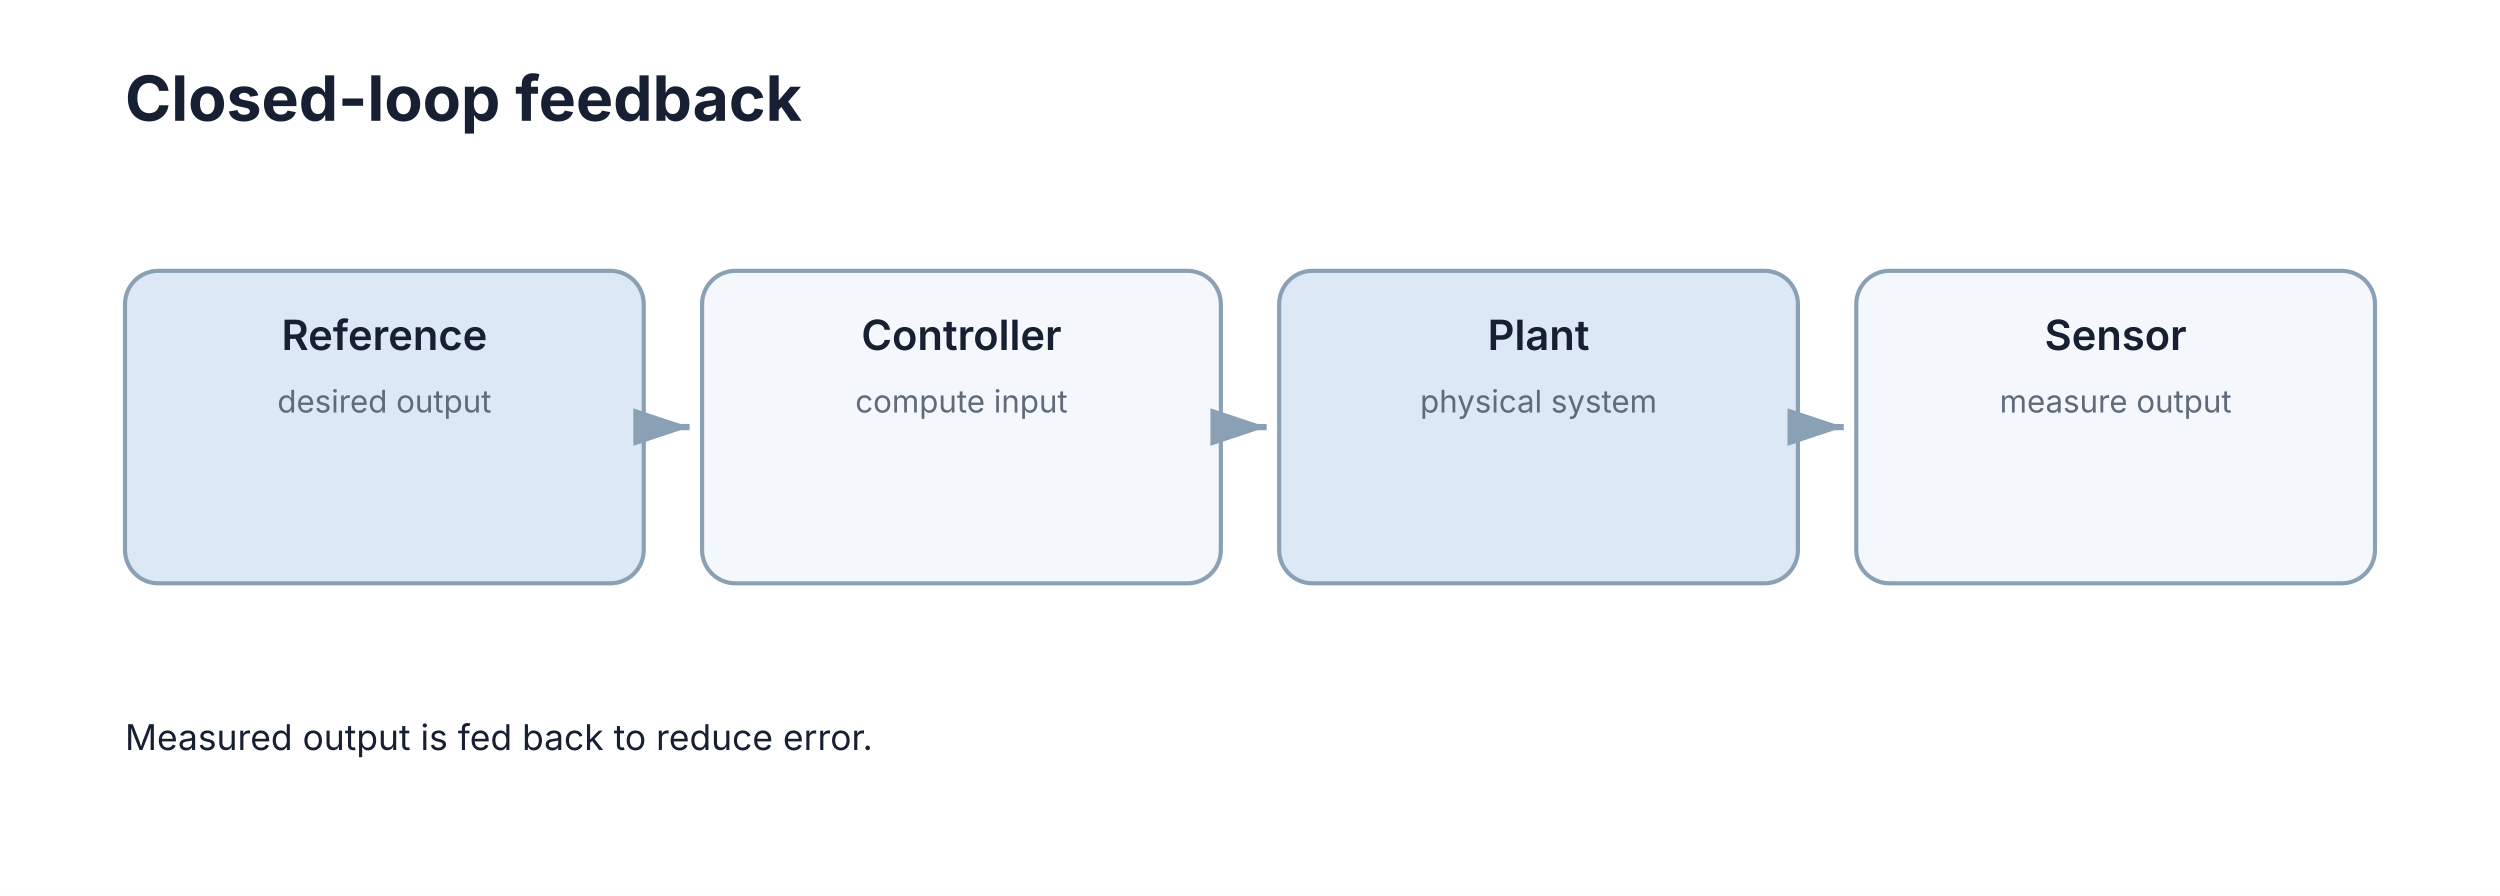
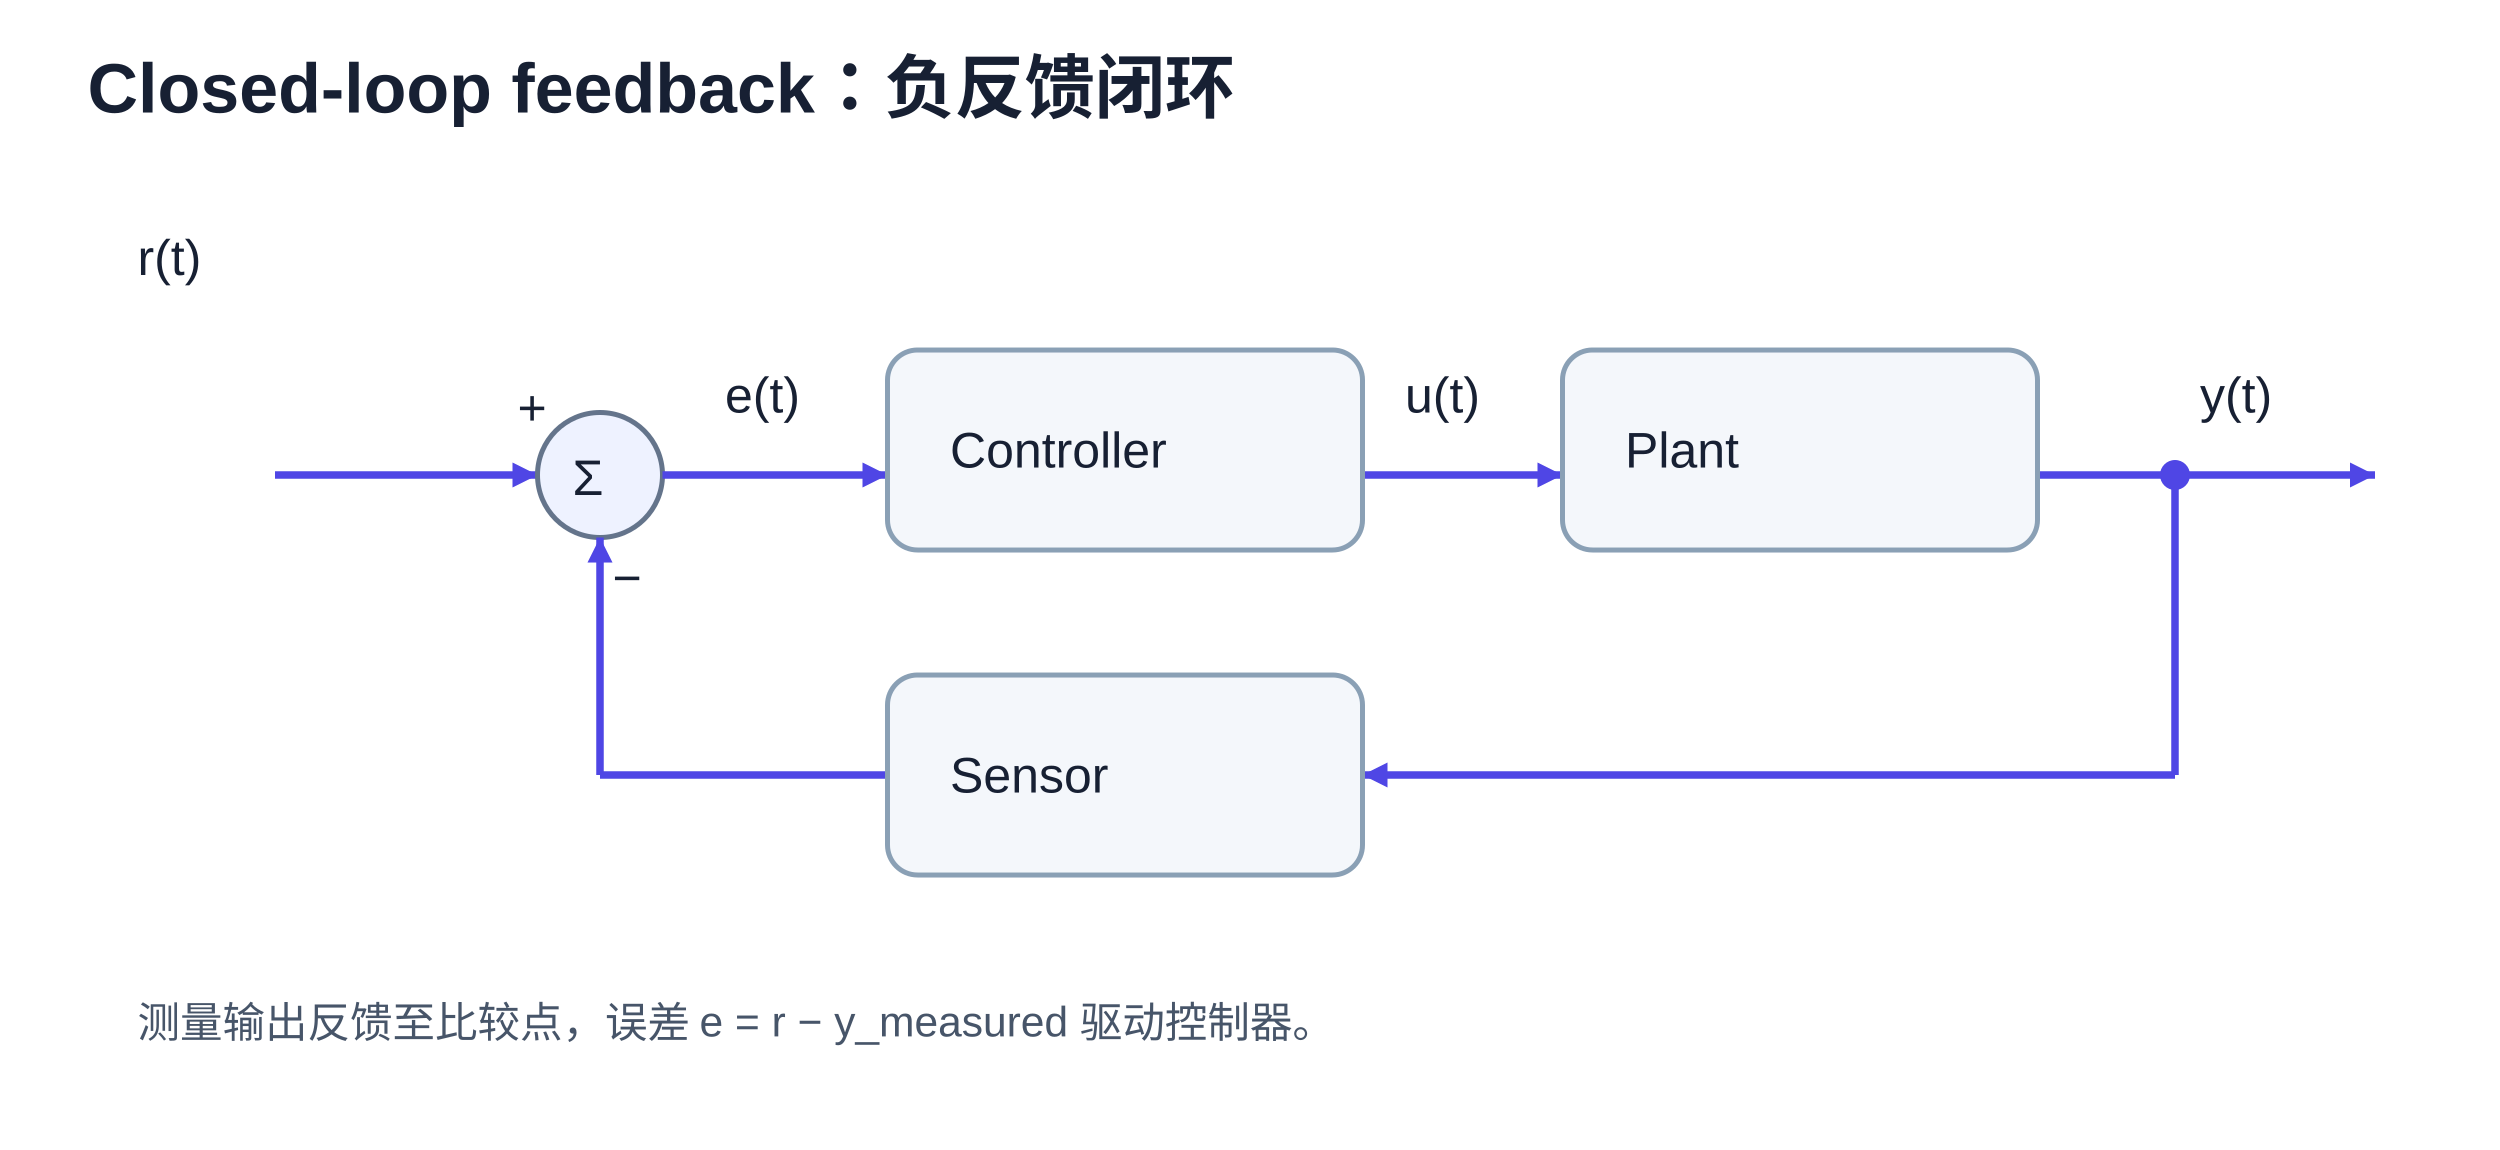
- <svg xmlns="http://www.w3.org/2000/svg" width="1200" height="430" viewBox="0 0 1200 430" role="img" aria-label="Closed-loop feedback">
-   <rect width="100%" height="100%" fill="#ffffff" />
-   <style>text{font-family:Inter,Arial,sans-serif;fill:#172033}.t{font-size:30px;font-weight:700}.s{font-size:20px;font-weight:600}.b{font-size:17px}.m{font-size:15px;fill:#5f6b7a}.box{fill:#f4f7fb;stroke:#8aa0b5;stroke-width:2}.accent{fill:#dce8f5;stroke:#8aa0b5;stroke-width:2}.accent2{fill:#e8f1e8;stroke:#8aa0b5;stroke-width:2}.warn{fill:#f7eee1;stroke:#8aa0b5;stroke-width:2}.arrow{stroke:#8aa0b5;stroke-width:3;fill:none;marker-end:url(#a)} </style>
+ <svg xmlns="http://www.w3.org/2000/svg" width="1000" height="460" viewBox="0 0 1000 460" role="img" aria-labelledby="title desc">
+   <rect width="100%" height="100%" fill="#fff" />
+   <style>text{font-family:Arial,"Microsoft YaHei",sans-serif;fill:#172033;font-size:20px}.title{font-size:28px;font-weight:700}.small{font-size:17px;fill:#475569}.axis{stroke:#64748b;stroke-width:2;fill:none}.blue{stroke:#4f46e5;stroke-width:3;fill:none}.pink{stroke:#db2777;stroke-width:3;fill:none}.dash{stroke:#64748b;stroke-width:2;stroke-dasharray:6 5;fill:none}.arr{marker-end:url(#a)}</style>
  <defs>
-     <marker id="a" markerWidth="10" markerHeight="10" refX="9" refY="3" orient="auto">
-       <path d="M0,0 L0,6 L9,3 z" fill="#8aa0b5" />
+     <marker id="a" markerUnits="userSpaceOnUse" markerWidth="12" markerHeight="12" refX="10" refY="6" orient="auto">
+       <path d="M0 1L10 6L0 11Z" fill="#4f46e5" />
    </marker>
  </defs>
-   <text x="60" y="58" class="t">Closed-loop feedback</text>
-   <rect x="60.0" y="130" rx="16" ry="16" width="249.0" height="150" class="accent" />
-   <text x="184.5" y="168" text-anchor="middle" class="s">Reference</text>
-   <text x="184.5" y="198" text-anchor="middle" class="m">desired output</text>
-   <path d="M 309.0 205.0 L 331.0 205.0" class="arrow" />
-   <rect x="337.0" y="130" rx="16" ry="16" width="249.0" height="150" class="box" />
-   <text x="461.5" y="168" text-anchor="middle" class="s">Controller</text>
-   <text x="461.5" y="198" text-anchor="middle" class="m">compute input</text>
-   <path d="M 586.0 205.0 L 608.0 205.0" class="arrow" />
-   <rect x="614.0" y="130" rx="16" ry="16" width="249.0" height="150" class="accent" />
-   <text x="738.5" y="168" text-anchor="middle" class="s">Plant</text>
-   <text x="738.5" y="198" text-anchor="middle" class="m">physical system</text>
-   <path d="M 863.0 205.0 L 885.0 205.0" class="arrow" />
-   <rect x="891.0" y="130" rx="16" ry="16" width="249.0" height="150" class="box" />
-   <text x="1015.5" y="168" text-anchor="middle" class="s">Sensor</text>
-   <text x="1015.5" y="198" text-anchor="middle" class="m">measure output</text>
-   <text x="60" y="360" class="b">Measured output is fed back to reduce error.</text>
+   <text x="35" y="45" class="title">Closed-loop feedback：负反馈闭环</text>
+   <text x="55.00" y="110.00" class="">r(t)</text>
+   <line x1="110.00" y1="190.00" x2="215.00" y2="190.00" class="blue arr" />
+   <circle cx="240" cy="190" r="25" fill="#eef2ff" stroke="#64748b" stroke-width="2" />
+   <text x="229.00" y="198.00" class="">Σ</text>
+   <text x="207.00" y="170.00" class="">+</text>
+   <text x="245.00" y="238.00" class="">−</text>
+   <line x1="265.00" y1="190.00" x2="355.00" y2="190.00" class="blue arr" />
+   <text x="290.00" y="165.00" class="">e(t)</text>
+   <line x1="545.00" y1="190.00" x2="625.00" y2="190.00" class="blue arr" />
+   <text x="562.00" y="165.00" class="">u(t)</text>
+   <line x1="815.00" y1="190.00" x2="950.00" y2="190.00" class="blue arr" />
+   <text x="880.00" y="165.00" class="">y(t)</text>
+   <circle cx="870.00" cy="190.00" r="6" fill="#4f46e5" />
+   <line x1="870.00" y1="190.00" x2="870.00" y2="310.00" class="blue" />
+   <line x1="870.00" y1="310.00" x2="545.00" y2="310.00" class="blue arr" />
+   <line x1="355.00" y1="310.00" x2="240.00" y2="310.00" class="blue" />
+   <line x1="240.00" y1="310.00" x2="240.00" y2="215.00" class="blue arr" />
+   <rect x="355" y="140" width="190" height="80" rx="12" fill="#f4f7fb" stroke="#8aa0b5" stroke-width="2" />
+   <text x="380.00" y="187.00" class="">Controller</text>
+   <rect x="625" y="140" width="190" height="80" rx="12" fill="#f4f7fb" stroke="#8aa0b5" stroke-width="2" />
+   <text x="650.00" y="187.00" class="">Plant</text>
+   <rect x="355" y="270" width="190" height="80" rx="12" fill="#f4f7fb" stroke="#8aa0b5" stroke-width="2" />
+   <text x="380.00" y="317.00" class="">Sensor</text>
+   <text x="55.00" y="415.00" class="small">测量输出反馈至比较点，误差 e = r − y_measured 驱动控制器。</text>
</svg>
